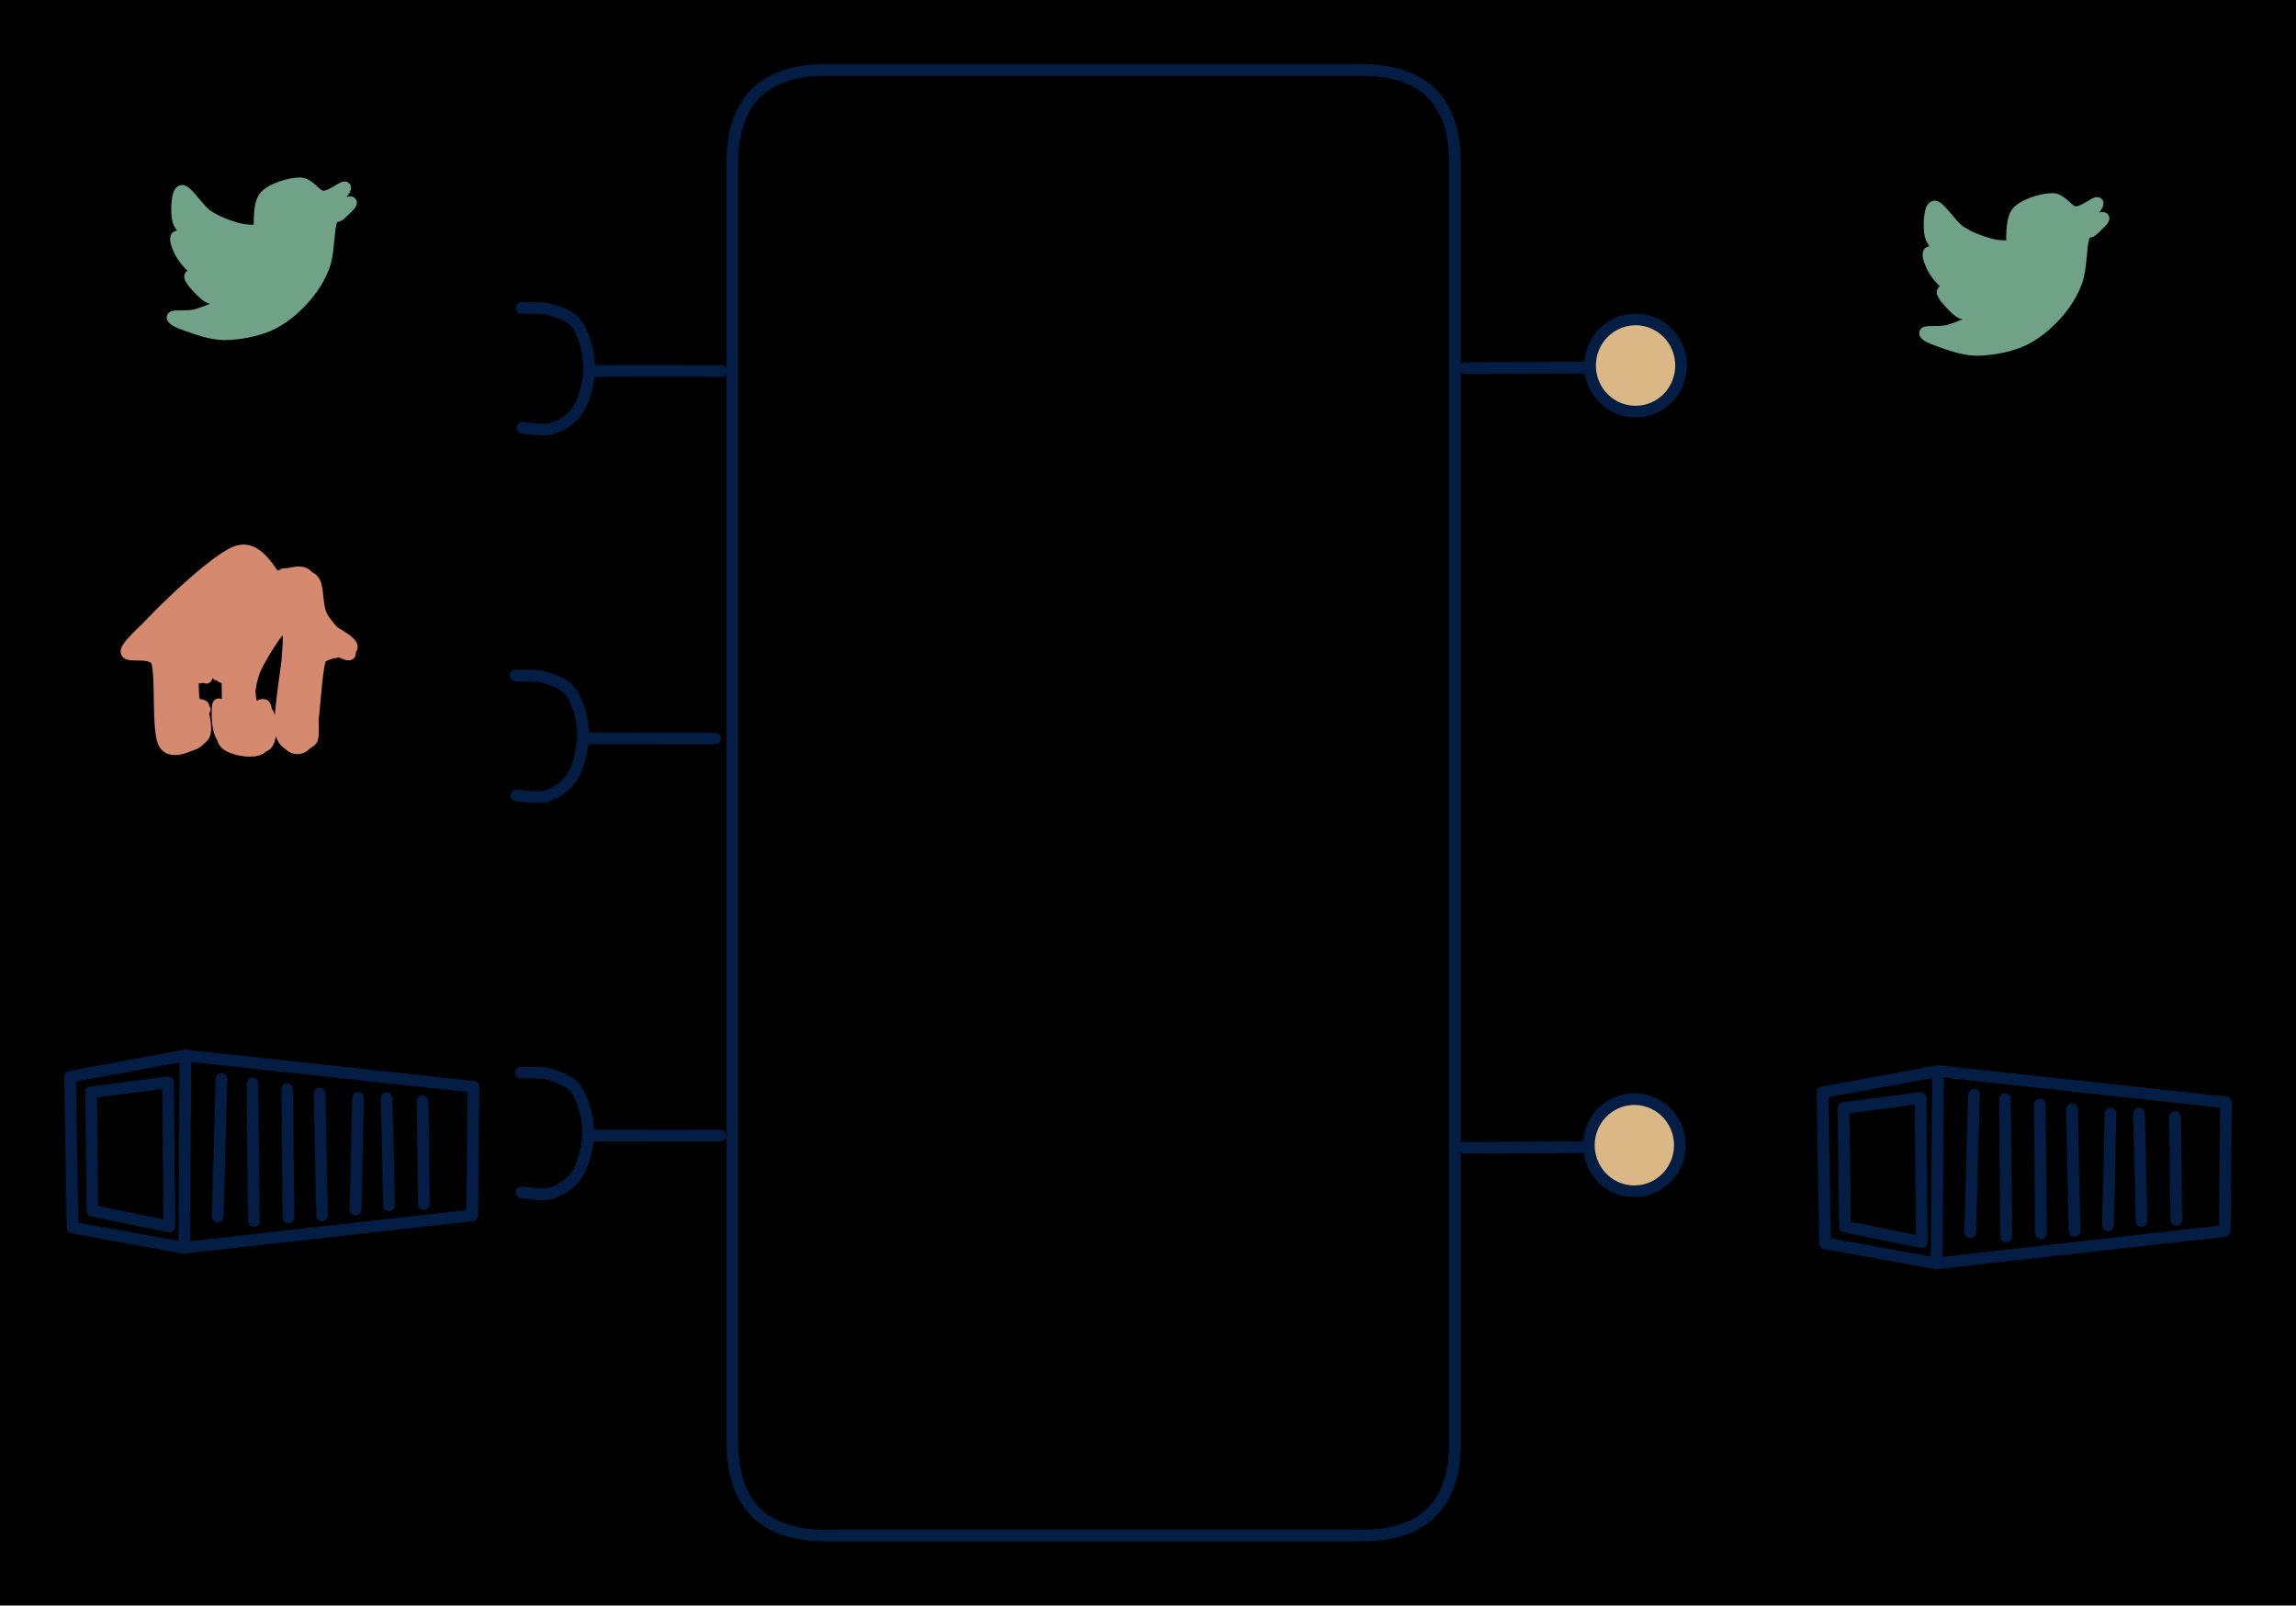
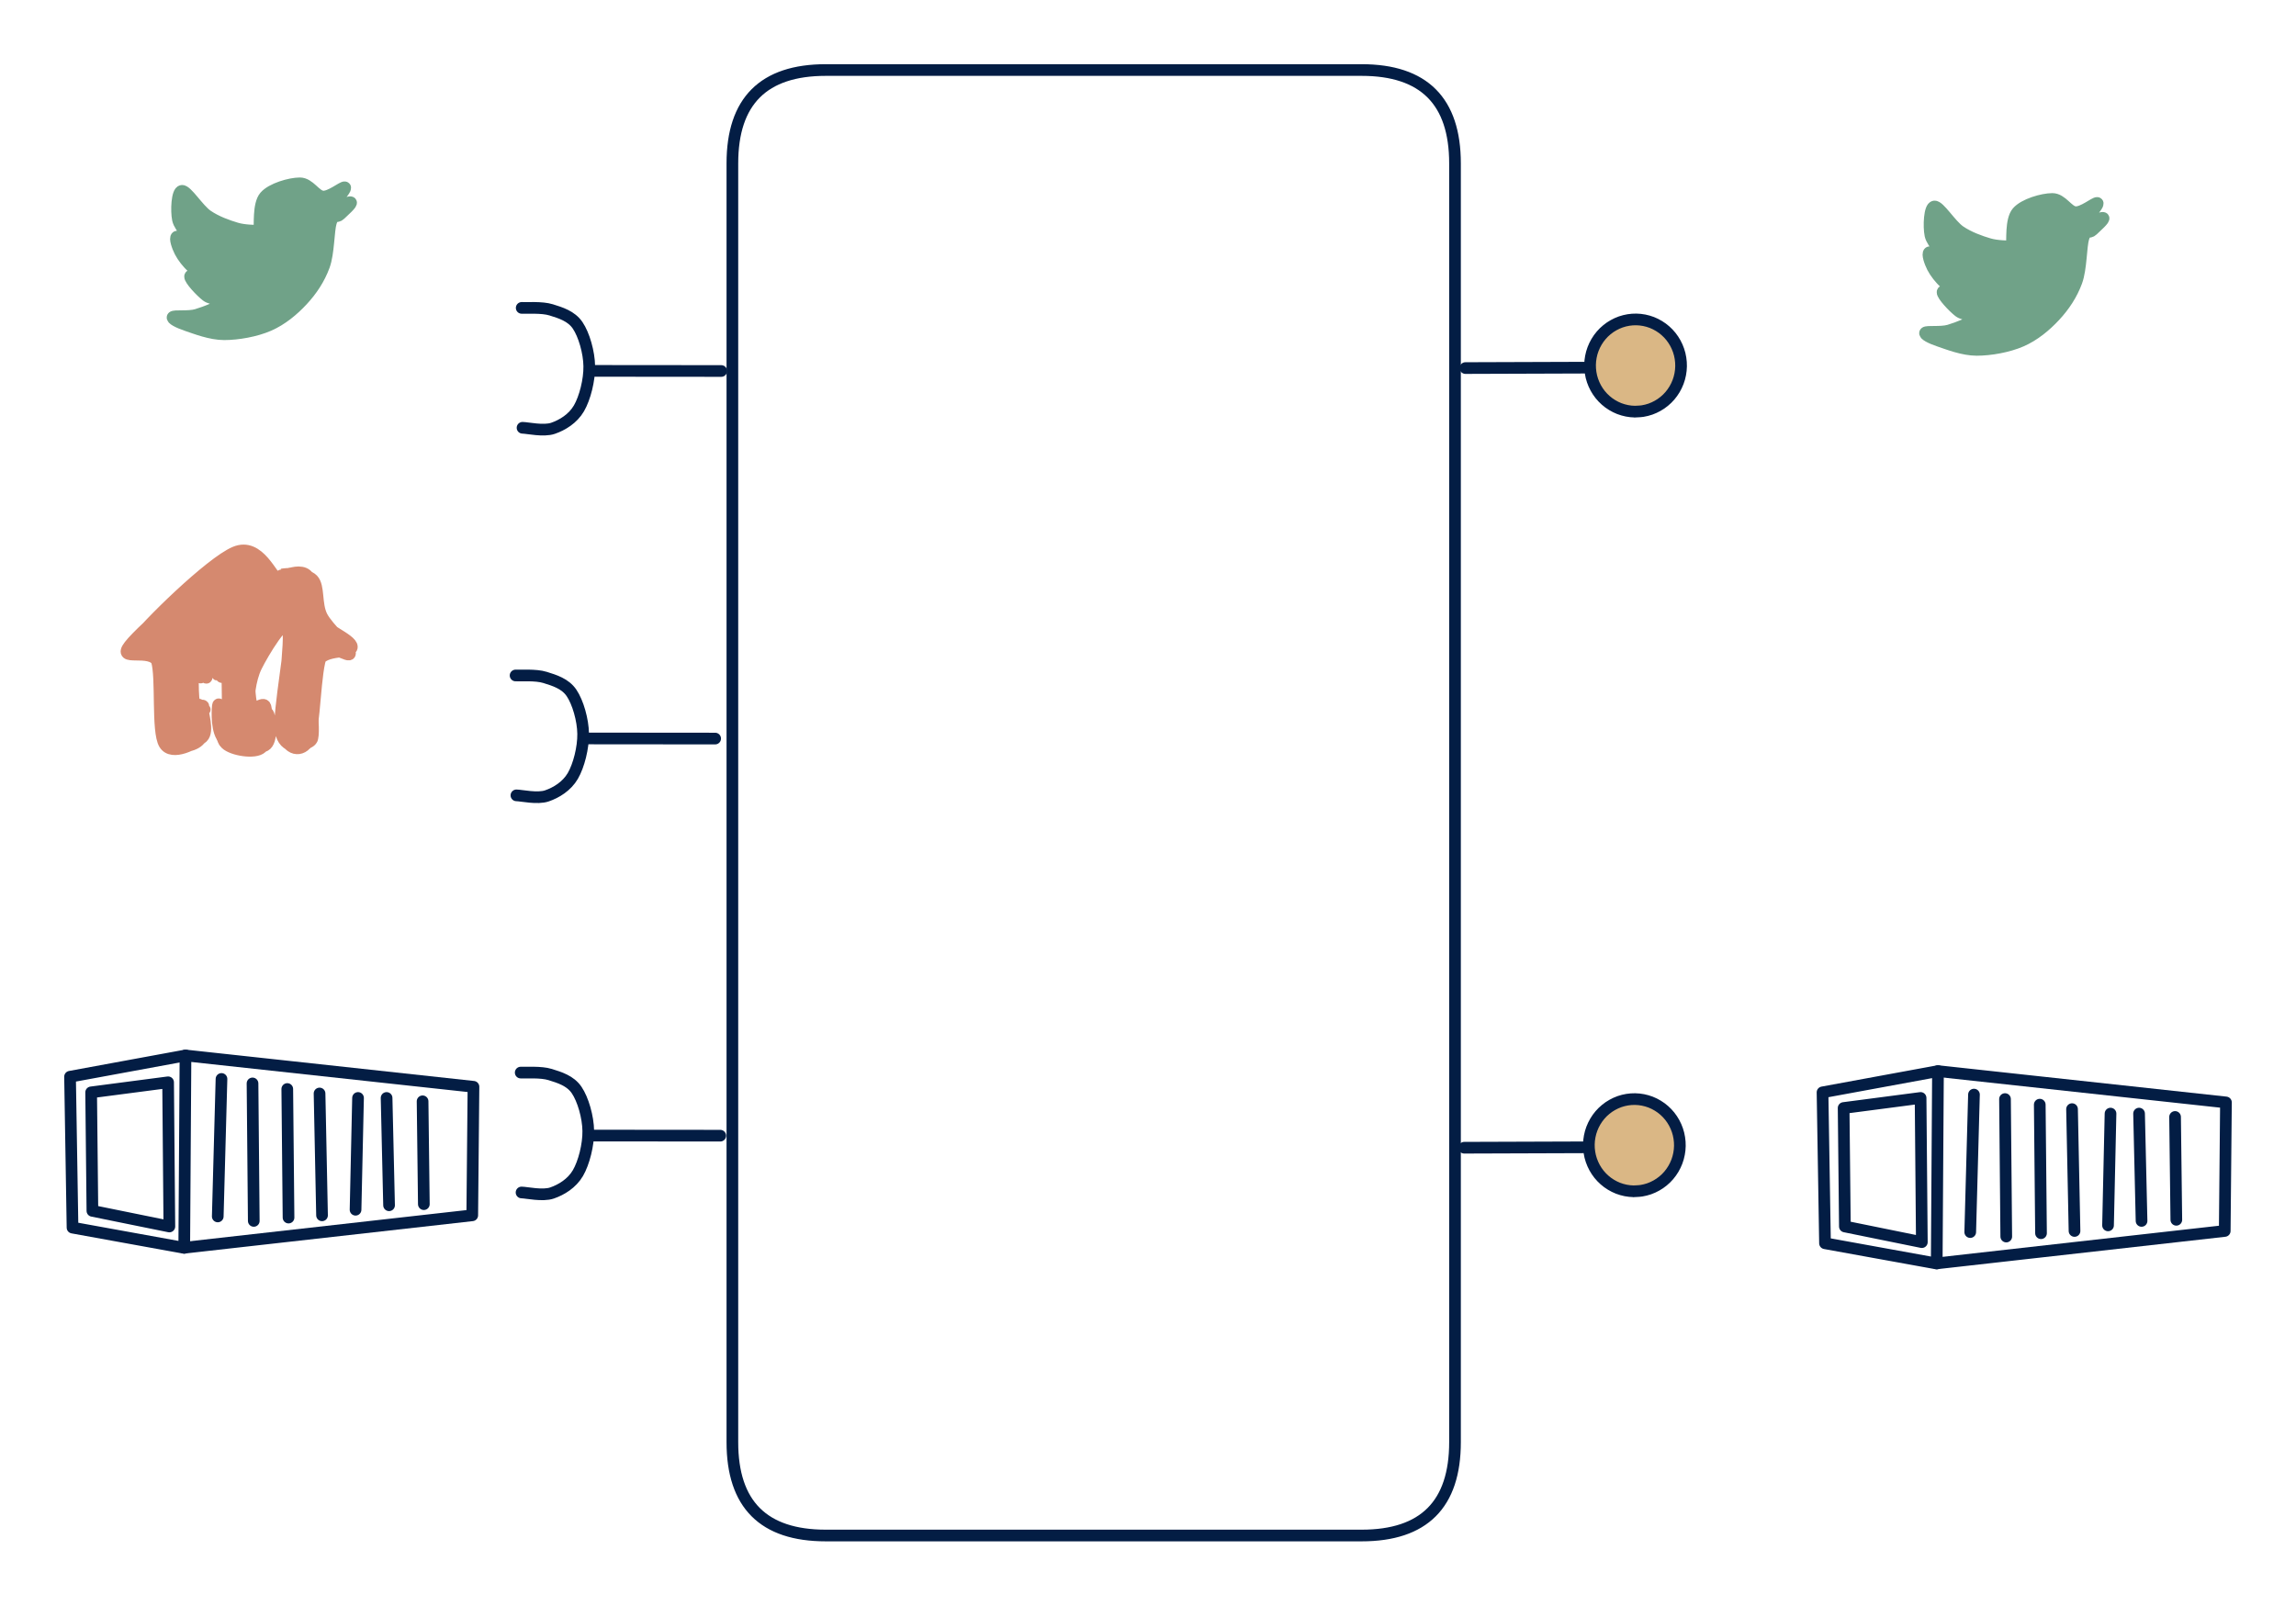
<svg xmlns="http://www.w3.org/2000/svg" version="1.1" viewBox="1986.583 -14.0 786.733 550.24" width="786.733" height="550.24">
-   <rect x="1986.583" y="-14.0" width="786.733" height="550.24" fill="#000000" />
  <g stroke-linecap="round">
    <g transform="translate(2075.403 65.15759) rotate(0 0.8961443 9.527954)" fill-rule="evenodd">
      <path d="M0 0 C0.32 -1.97, -0.4 -9.07, 1.93 -11.8 C4.25 -14.52, 10.62 -16.33, 13.92 -16.33 C17.23 -16.33, 19.21 -12.02, 21.77 -11.8 C24.34 -11.57, 28.51 -15.15, 29.33 -14.97 C30.14 -14.8, 27.6 -11.95, 26.66 -10.74 C25.72 -9.53, 22.91 -7.86, 23.7 -7.71 C24.49 -7.56, 30.74 -10.18, 31.4 -9.83 C32.07 -9.48, 28.84 -6.73, 27.7 -5.6 C26.56 -4.46, 25.5 -5.95, 24.59 -3.02 C23.68 -0.1, 23.85 7.49, 22.22 11.95 C20.59 16.41, 17.97 20.34, 14.81 23.74 C11.65 27.15, 7.73 30.42, 3.26 32.36 C-1.21 34.31, -7.33 35.39, -12 35.39 C-16.66 35.39, -21.8 33.35, -24.74 32.36 C-27.67 31.38, -30.17 30.1, -29.63 29.49 C-29.08 28.89, -24.39 29.57, -21.48 28.74 C-18.57 27.9, -12.71 25.58, -12.15 24.5 C-11.58 23.42, -16.15 23.72, -18.07 22.23 C-20 20.74, -23.75 16.76, -23.7 15.58 C-23.65 14.39, -17.9 15.65, -17.78 15.12 C-17.65 14.59, -21.4 13.74, -22.96 12.4 C-24.51 11.07, -26.22 8.85, -27.11 7.11 C-28 5.37, -29.01 2.5, -28.29 1.97 C-27.58 1.44, -22.89 4.92, -22.81 3.93 C-22.74 2.95, -27.23 -0.98, -27.85 -3.93 C-28.46 -6.88, -28.19 -13.54, -26.51 -13.76 C-24.84 -13.99, -20.89 -7.44, -17.78 -5.29 C-14.66 -3.15, -10.81 -1.79, -7.85 -0.91 C-4.89 -0.03, -1.31 -0.15, 0 0" stroke="none" stroke-width="0" fill="#70a288" fill-rule="evenodd" />
      <path d="M0 0 C0.32 -1.97, -0.4 -9.07, 1.93 -11.8 C4.25 -14.52, 10.62 -16.33, 13.92 -16.33 C17.23 -16.33, 19.21 -12.02, 21.77 -11.8 C24.34 -11.57, 28.51 -15.15, 29.33 -14.97 C30.14 -14.8, 27.6 -11.95, 26.66 -10.74 C25.72 -9.53, 22.91 -7.86, 23.7 -7.71 C24.49 -7.56, 30.74 -10.18, 31.4 -9.83 C32.07 -9.48, 28.84 -6.73, 27.7 -5.6 C26.56 -4.46, 25.5 -5.95, 24.59 -3.02 C23.68 -0.1, 23.85 7.49, 22.22 11.95 C20.59 16.41, 17.97 20.34, 14.81 23.74 C11.65 27.15, 7.73 30.42, 3.26 32.36 C-1.21 34.31, -7.33 35.39, -12 35.39 C-16.66 35.39, -21.8 33.35, -24.74 32.36 C-27.67 31.38, -30.17 30.1, -29.63 29.49 C-29.08 28.89, -24.39 29.57, -21.48 28.74 C-18.57 27.9, -12.71 25.58, -12.15 24.5 C-11.58 23.42, -16.15 23.72, -18.07 22.23 C-20 20.74, -23.75 16.76, -23.7 15.58 C-23.65 14.39, -17.9 15.65, -17.78 15.12 C-17.65 14.59, -21.4 13.74, -22.96 12.4 C-24.51 11.07, -26.22 8.85, -27.11 7.11 C-28 5.37, -29.01 2.5, -28.29 1.97 C-27.58 1.44, -22.89 4.92, -22.81 3.93 C-22.74 2.95, -27.23 -0.98, -27.85 -3.93 C-28.46 -6.88, -28.19 -13.54, -26.51 -13.76 C-24.84 -13.99, -20.89 -7.44, -17.78 -5.29 C-14.66 -3.15, -10.81 -1.79, -7.85 -0.91 C-4.89 -0.03, -1.31 -0.15, 0 0 M0 0 C0.32 -1.97, -0.4 -9.07, 1.93 -11.8 C4.25 -14.52, 10.62 -16.33, 13.92 -16.33 C17.23 -16.33, 19.21 -12.02, 21.77 -11.8 C24.34 -11.57, 28.51 -15.15, 29.33 -14.97 C30.14 -14.8, 27.6 -11.95, 26.66 -10.74 C25.72 -9.53, 22.91 -7.86, 23.7 -7.71 C24.49 -7.56, 30.74 -10.18, 31.4 -9.83 C32.07 -9.48, 28.84 -6.73, 27.7 -5.6 C26.56 -4.46, 25.5 -5.95, 24.59 -3.02 C23.68 -0.1, 23.85 7.49, 22.22 11.95 C20.59 16.41, 17.97 20.34, 14.81 23.74 C11.65 27.15, 7.73 30.42, 3.26 32.36 C-1.21 34.31, -7.33 35.39, -12 35.39 C-16.66 35.39, -21.8 33.35, -24.74 32.36 C-27.67 31.38, -30.17 30.1, -29.63 29.49 C-29.08 28.89, -24.39 29.57, -21.48 28.74 C-18.57 27.9, -12.71 25.58, -12.15 24.5 C-11.58 23.42, -16.15 23.72, -18.07 22.23 C-20 20.74, -23.75 16.76, -23.7 15.58 C-23.65 14.39, -17.9 15.65, -17.78 15.12 C-17.65 14.59, -21.4 13.74, -22.96 12.4 C-24.51 11.07, -26.22 8.85, -27.11 7.11 C-28 5.37, -29.01 2.5, -28.29 1.97 C-27.58 1.44, -22.89 4.92, -22.81 3.93 C-22.74 2.95, -27.23 -0.98, -27.85 -3.93 C-28.46 -6.88, -28.19 -13.54, -26.51 -13.76 C-24.84 -13.99, -20.89 -7.44, -17.78 -5.29 C-14.66 -3.15, -10.81 -1.79, -7.85 -0.91 C-4.89 -0.03, -1.31 -0.15, 0 0" stroke="#70a288" stroke-width="4" fill="none" />
    </g>
  </g>
  <g stroke-linecap="round">
    <g transform="translate(2055.528 228.627) rotate(0 13.00652 -19.65121)" fill-rule="evenodd">
      <path d="M-1.14 2.34 C-1.15 4.31, 0.44 10.42, -1.52 11.78 C-3.49 13.14, -10.81 14.92, -12.95 10.49 C-15.08 6.07, -12.53 -9.61, -14.32 -14.78 C-16.12 -19.95, -27.84 -14.53, -23.73 -20.51 C-19.62 -26.49, 1.36 -46.67, 10.34 -50.67 C19.32 -54.68, 27.32 -45.05, 30.16 -44.56 C33 -44.06, 26.19 -47.48, 27.38 -47.72 C28.58 -47.96, 35.26 -48.61, 37.34 -46.01 C39.42 -43.41, 37.45 -36.54, 39.87 -32.12 C42.3 -27.7, 51.92 -22.19, 51.89 -19.49 C51.86 -16.79, 41.72 -21.11, 39.7 -15.93 C37.67 -10.74, 41.76 7.52, 39.74 11.62 C37.71 15.72, 29.07 15.07, 27.52 8.7 C25.98 2.32, 31.74 -22.56, 30.48 -26.62 C29.22 -30.69, 22.53 -20.23, 19.97 -15.68 C17.4 -11.14, 14.71 -2.01, 15.1 0.64 C15.49 3.29, 21.59 -2.02, 22.29 0.22 C22.99 2.46, 21.92 11.95, 19.31 14.1 C16.7 16.25, 8.98 15.51, 6.62 13.13 C4.26 10.76, 4.61 2.7, 5.17 -0.16 C5.73 -3.03, 9.14 0.21, 9.99 -4.06 C10.85 -8.32, 10.63 -24.26, 10.32 -25.74 C10.01 -27.23, 9.27 -12.76, 8.12 -12.96 C6.96 -13.15, 4.91 -27.4, 3.4 -26.92 C1.89 -26.45, 0.1 -10.29, -0.91 -10.09 C-1.93 -9.89, -2.41 -26.45, -2.67 -25.71 C-2.93 -24.97, -2.7 -9.81, -2.48 -5.62 C-2.26 -1.44, -1.88 -1.55, -1.35 -0.58" stroke="none" stroke-width="0" fill="#d5896f" fill-rule="evenodd" />
      <path d="M0.46 -0.06 C0.38 1.47, 2.64 7.97, 0.47 10.03 C-1.71 12.09, -9.99 16.69, -12.6 12.32 C-15.21 7.96, -13.43 -10.43, -15.21 -16.17 C-16.98 -21.91, -27.73 -15.93, -23.27 -22.13 C-18.81 -28.32, 3.2 -49.83, 11.56 -53.35 C19.92 -56.88, 24.19 -44.61, 26.89 -43.3 C29.59 -41.99, 25.88 -45.39, 27.76 -45.5 C29.65 -45.62, 35.96 -46.33, 38.22 -43.98 C40.48 -41.63, 39.22 -35.6, 41.34 -31.4 C43.47 -27.19, 51 -20.97, 50.99 -18.76 C50.98 -16.56, 43.64 -23.16, 41.27 -18.19 C38.9 -13.22, 38.98 6.66, 36.79 11.06 C34.6 15.47, 29.31 14.72, 28.11 8.23 C26.9 1.73, 31.27 -24.04, 29.56 -27.91 C27.85 -31.78, 19.88 -19.57, 17.86 -14.99 C15.83 -10.41, 16.55 -3.29, 17.42 -0.42 C18.29 2.46, 22.34 0.06, 23.08 2.27 C23.82 4.49, 24.42 11.47, 21.89 12.89 C19.36 14.31, 10.6 13.07, 7.91 10.79 C5.21 8.51, 5.48 1.28, 5.72 -0.8 C5.95 -2.87, 8.85 2.9, 9.3 -1.67 C9.75 -6.24, 8.78 -26.72, 8.41 -28.21 C8.03 -29.7, 7.98 -10.77, 7.07 -10.59 C6.16 -10.4, 3.85 -27.13, 2.96 -27.09 C2.07 -27.05, 2.56 -10, 1.73 -10.33 C0.91 -10.66, -1.26 -30.19, -2 -29.06 C-2.73 -27.94, -3.12 -8.34, -2.66 -3.6 C-2.21 1.13, 0.15 -1.47, 0.72 -0.67 M-0.76 -1.14 C-1.1 0.43, 0.97 9.07, -0.61 10.97 C-2.18 12.87, -7.81 14.72, -10.19 10.28 C-12.56 5.85, -12.46 -10.37, -14.86 -15.65 C-17.26 -20.93, -29.16 -15.45, -24.57 -21.39 C-19.98 -27.34, 4.1 -48.03, 12.69 -51.33 C21.28 -54.63, 24.09 -42.1, 26.96 -41.17 C29.83 -40.25, 28.27 -45.18, 29.9 -45.8 C31.53 -46.42, 35.22 -47.31, 36.73 -44.89 C38.25 -42.47, 36.52 -35.26, 39 -31.28 C41.48 -27.29, 51.5 -23.6, 51.62 -20.97 C51.74 -18.35, 42.22 -20.72, 39.72 -15.53 C37.22 -10.34, 38.68 6.27, 36.6 10.19 C34.52 14.1, 28.3 14.31, 27.23 7.95 C26.16 1.59, 31.58 -24.28, 30.19 -27.97 C28.79 -31.67, 21.16 -18.84, 18.88 -14.22 C16.6 -9.6, 16 -2.55, 16.52 -0.25 C17.05 2.05, 21.32 -2.75, 22.01 -0.44 C22.71 1.88, 22.94 11.5, 20.69 13.62 C18.43 15.74, 10.61 14.38, 8.48 12.29 C6.35 10.19, 7.79 3.54, 7.89 1.07 C7.99 -1.39, 9.05 1.99, 9.08 -2.49 C9.11 -6.97, 8.65 -24.34, 8.07 -25.82 C7.49 -27.29, 6.22 -11.23, 5.58 -11.36 C4.94 -11.48, 5.2 -26.71, 4.24 -26.55 C3.28 -26.39, 0.65 -10.43, -0.16 -10.41 C-0.97 -10.4, 0.07 -27.31, -0.62 -26.45 C-1.32 -25.58, -4.63 -9.72, -4.33 -5.22 C-4.02 -0.72, 0.61 -0.4, 1.21 0.55" stroke="#d5896f" stroke-width="4" fill="none" />
    </g>
  </g>
  <g stroke-linecap="round">
    <g transform="translate(2017.814 360.368) rotate(0 13.39865 21.26245)">
      <path d="M0 0 C0.12 11.38, 0.24 22.76, 0.43 40.61 M0 0 C0.15 14.39, 0.3 28.79, 0.43 40.61 M0.43 40.61 C9.11 42.38, 17.8 44.14, 26.8 45.97 M0.43 40.61 C5.93 41.73, 11.44 42.85, 26.8 45.97 M26.8 45.97 C26.67 31.24, 26.54 16.51, 26.37 -3.45 M26.8 45.97 C26.64 27.4, 26.48 8.82, 26.37 -3.45 M26.37 -3.45 C19.78 -2.59, 13.2 -1.73, 0 0 M26.37 -3.45 C18.17 -2.37, 9.96 -1.3, 0 0" stroke="#031d44" stroke-width="4" fill="none" />
    </g>
  </g>
  <g stroke-linecap="round">
    <g transform="translate(2010.583 355.0045) rotate(0 19.77896 25.68963)">
      <path d="M0 0 C0.19 11.57, 0.38 23.13, 0.85 51.72 M0 0 C0.17 10.64, 0.35 21.28, 0.85 51.72 M0.85 51.72 C15.65 54.4, 30.46 57.09, 39.13 58.66 M0.85 51.72 C12.01 53.74, 23.18 55.77, 39.13 58.66 M39.13 58.66 C39.28 35.18, 39.44 11.71, 39.56 -7.28 M39.13 58.66 C39.23 42.87, 39.34 27.08, 39.56 -7.28 M39.56 -7.28 C24.34 -4.48, 9.13 -1.68, 0 0 M39.56 -7.28 C31.48 -5.79, 23.4 -4.31, 0 0" stroke="#031d44" stroke-width="4" fill="none" />
    </g>
  </g>
  <g stroke-linecap="round">
    <g transform="translate(2050.141 347.7255) rotate(0 49.12839 32.94722)">
      <path d="M0 0 C31.12 3.38, 62.25 6.77, 98.68 10.73 M0 0 C26.7 2.9, 53.41 5.81, 98.68 10.73 M98.68 10.73 C98.53 26.13, 98.38 41.53, 98.26 54.78 M98.68 10.73 C98.56 23.35, 98.44 35.98, 98.26 54.78 M98.26 54.78 C65.24 58.5, 32.22 62.22, -0.43 65.89 M98.26 54.78 C78.09 57.06, 57.92 59.33, -0.43 65.89" stroke="#031d44" stroke-width="4" fill="none" />
    </g>
  </g>
  <g stroke-linecap="round">
    <g transform="translate(2062.477 355.7707) rotate(0 -0.6380311 23.56109)">
      <path d="M0 0 C-0.42 15.44, -0.84 30.89, -1.28 47.12 M0 0 C-0.39 14.49, -0.78 28.98, -1.28 47.12" stroke="#031d44" stroke-width="4" fill="none" />
    </g>
  </g>
  <g stroke-linecap="round">
    <g transform="translate(2073.11 357.3031) rotate(0 0.212677 23.56109)">
      <path d="M0 0 C0.11 12, 0.22 24.01, 0.43 47.12 M0 0 C0.16 17.73, 0.32 35.45, 0.43 47.12" stroke="#031d44" stroke-width="4" fill="none" />
    </g>
  </g>
  <g stroke-linecap="round">
    <g transform="translate(2085.02 359.2187) rotate(0 0.212677 22.02866)">
      <path d="M0 0 C0.09 9.23, 0.18 18.46, 0.43 44.06 M0 0 C0.17 17.23, 0.33 34.46, 0.43 44.06" stroke="#031d44" stroke-width="4" fill="none" />
    </g>
  </g>
  <g stroke-linecap="round">
    <g transform="translate(2096.079 360.7511) rotate(0 0.4253541 20.87934)">
      <path d="M0 0 C0.19 9.21, 0.38 18.42, 0.85 41.76 M0 0 C0.32 15.63, 0.64 31.26, 0.85 41.76" stroke="#031d44" stroke-width="4" fill="none" />
    </g>
  </g>
  <g stroke-linecap="round">
    <g transform="translate(2109.265 362.2835) rotate(0 -0.4253541 19.15536)">
      <path d="M0 0 C-0.28 12.62, -0.56 25.24, -0.85 38.31 M0 0 C-0.18 8, -0.36 16, -0.85 38.31" stroke="#031d44" stroke-width="4" fill="none" />
    </g>
  </g>
  <g stroke-linecap="round">
    <g transform="translate(2119.049 362.2835) rotate(0 0.4253541 18.38914)">
      <path d="M0 0 C0.33 14.22, 0.66 28.45, 0.85 36.78 M0 0 C0.25 10.72, 0.5 21.45, 0.85 36.78" stroke="#031d44" stroke-width="4" fill="none" />
    </g>
  </g>
  <g stroke-linecap="round">
    <g transform="translate(2131.384 363.4328) rotate(0 0.212677 17.62293)">
      <path d="M0 0 C0.15 12.32, 0.3 24.64, 0.43 35.25 M0 0 C0.12 10.1, 0.24 20.2, 0.43 35.25" stroke="#031d44" stroke-width="4" fill="none" />
    </g>
  </g>
  <g stroke-linecap="round" transform="translate(2237.535 10) rotate(0 123.8051 251.1225)">
    <path d="M32 0 C74.91 0, 117.82 0, 215.61 0 M32 0 C73.05 0, 114.1 0, 215.61 0 M215.61 0 C236.94 0, 247.61 10.67, 247.61 32 M215.61 0 C236.94 0, 247.61 10.67, 247.61 32 M247.61 32 C247.61 200.57, 247.61 369.14, 247.61 470.24 M247.61 32 C247.61 121.51, 247.61 211.02, 247.61 470.24 M247.61 470.24 C247.61 491.58, 236.94 502.24, 215.61 502.24 M247.61 470.24 C247.61 491.58, 236.94 502.24, 215.61 502.24 M215.61 502.24 C152.51 502.24, 89.41 502.24, 32 502.24 M215.61 502.24 C172.56 502.24, 129.52 502.24, 32 502.24 M32 502.24 C10.67 502.24, 0 491.58, 0 470.24 M32 502.24 C10.67 502.24, 0 491.58, 0 470.24 M0 470.24 C0 312.27, 0 154.3, 0 32 M0 470.24 C0 355.66, 0 241.07, 0 32 M0 32 C0 10.67, 10.67 0, 32 0 M0 32 C0 10.67, 10.67 0, 32 0" stroke="#031d44" stroke-width="4" fill="none" />
  </g>
  <g stroke-linecap="round">
    <g transform="translate(2156.795 100.8198) rotate(269.5993 20.20242 11.50673)">
      <path d="M0 0 C-0.04 1.74, -1.34 7.21, -0.25 10.44 C0.83 13.66, 2.98 17.27, 6.52 19.37 C10.05 21.46, 16.21 23.05, 20.95 23.01 C25.69 22.98, 31.74 21.29, 34.97 19.13 C38.2 16.98, 39.33 13.27, 40.35 10.08 C41.37 6.89, 40.97 1.68, 41.09 0 M0 0 C-0.04 1.74, -1.34 7.21, -0.25 10.44 C0.83 13.66, 2.98 17.27, 6.52 19.37 C10.05 21.46, 16.21 23.05, 20.95 23.01 C25.69 22.98, 31.74 21.29, 34.97 19.13 C38.2 16.98, 39.33 13.27, 40.35 10.08 C41.37 6.89, 40.97 1.68, 41.09 0" stroke="#031d44" stroke-width="4" fill="none" />
    </g>
  </g>
  <g stroke-linecap="round">
    <g transform="translate(2211.701 90.92797) rotate(269.5993 -0.1761756 22.19813)">
      <path d="M0 0 C-0.06 7.4, -0.29 37, -0.35 44.4 M0 0 C-0.06 7.4, -0.29 37, -0.35 44.4" stroke="#031d44" stroke-width="4" fill="none" />
    </g>
  </g>
  <g stroke-linecap="round">
    <g transform="translate(2154.699 226.7918) rotate(269.5993 20.20242 11.50673)">
      <path d="M0 0 C-0.04 1.74, -1.34 7.21, -0.25 10.44 C0.83 13.66, 2.98 17.27, 6.52 19.37 C10.05 21.46, 16.21 23.05, 20.95 23.01 C25.69 22.98, 31.74 21.29, 34.97 19.13 C38.2 16.98, 39.33 13.27, 40.35 10.08 C41.37 6.89, 40.97 1.68, 41.09 0 M0 0 C-0.04 1.74, -1.34 7.21, -0.25 10.44 C0.83 13.66, 2.98 17.27, 6.52 19.37 C10.05 21.46, 16.21 23.05, 20.95 23.01 C25.69 22.98, 31.74 21.29, 34.97 19.13 C38.2 16.98, 39.33 13.27, 40.35 10.08 C41.37 6.89, 40.97 1.68, 41.09 0" stroke="#031d44" stroke-width="4" fill="none" />
    </g>
  </g>
  <g stroke-linecap="round">
    <g transform="translate(2209.605 216.9) rotate(269.5993 -0.1761756 22.19813)">
      <path d="M0 0 C-0.06 7.4, -0.29 37, -0.35 44.4 M0 0 C-0.06 7.4, -0.29 37, -0.35 44.4" stroke="#031d44" stroke-width="4" fill="none" />
    </g>
  </g>
  <g stroke-linecap="round">
    <g transform="translate(2156.455 362.8896) rotate(269.5993 20.20242 11.50673)">
      <path d="M0 0 C-0.04 1.74, -1.34 7.21, -0.25 10.44 C0.83 13.66, 2.98 17.27, 6.52 19.37 C10.05 21.46, 16.21 23.05, 20.95 23.01 C25.69 22.98, 31.74 21.29, 34.97 19.13 C38.2 16.98, 39.33 13.27, 40.35 10.08 C41.37 6.89, 40.97 1.68, 41.09 0 M0 0 C-0.04 1.74, -1.34 7.21, -0.25 10.44 C0.83 13.66, 2.98 17.27, 6.52 19.37 C10.05 21.46, 16.21 23.05, 20.95 23.01 C25.69 22.98, 31.74 21.29, 34.97 19.13 C38.2 16.98, 39.33 13.27, 40.35 10.08 C41.37 6.89, 40.97 1.68, 41.09 0" stroke="#031d44" stroke-width="4" fill="none" />
    </g>
  </g>
  <g stroke-linecap="round">
    <g transform="translate(2211.361 352.9978) rotate(269.5993 -0.1761756 22.19813)">
      <path d="M0 0 C-0.06 7.4, -0.29 37, -0.35 44.4 M0 0 C-0.06 7.4, -0.29 37, -0.35 44.4" stroke="#031d44" stroke-width="4" fill="none" />
    </g>
  </g>
  <g stroke-linecap="round">
    <g transform="translate(2508.627 91.75807) rotate(90.96151 0.4103828 20.31395)">
      <path d="M0 0 C0.14 6.77, 0.68 33.86, 0.82 40.63 M0 0 C0.14 6.77, 0.68 33.86, 0.82 40.63" stroke="#031d44" stroke-width="4" fill="none" />
    </g>
  </g>
  <g stroke-linecap="round" transform="translate(2531.216 95.67833) rotate(90.96151 15.79974 15.59455)">
    <path d="M31.6 15.59 C31.6 16.5, 31.52 17.41, 31.36 18.3 C31.2 19.19, 30.96 20.08, 30.65 20.93 C30.33 21.78, 29.94 22.61, 29.48 23.39 C29.03 24.17, 28.49 24.93, 27.9 25.62 C27.32 26.31, 26.66 26.96, 25.96 27.54 C25.26 28.12, 24.49 28.65, 23.7 29.1 C22.91 29.55, 22.06 29.94, 21.2 30.25 C20.34 30.56, 19.44 30.8, 18.54 30.95 C17.64 31.11, 16.71 31.19, 15.8 31.19 C14.89 31.19, 13.96 31.11, 13.06 30.95 C12.16 30.8, 11.26 30.56, 10.4 30.25 C9.54 29.94, 8.69 29.55, 7.9 29.1 C7.11 28.65, 6.34 28.12, 5.64 27.54 C4.94 26.96, 4.28 26.31, 3.7 25.62 C3.11 24.93, 2.57 24.17, 2.12 23.39 C1.66 22.61, 1.27 21.78, 0.95 20.93 C0.64 20.08, 0.4 19.19, 0.24 18.3 C0.08 17.41, 0 16.5, 0 15.59 C0 14.69, 0.08 13.78, 0.24 12.89 C0.4 12, 0.64 11.11, 0.95 10.26 C1.27 9.41, 1.66 8.58, 2.12 7.8 C2.57 7.02, 3.11 6.26, 3.7 5.57 C4.28 4.88, 4.94 4.23, 5.64 3.65 C6.34 3.07, 7.11 2.54, 7.9 2.09 C8.69 1.64, 9.54 1.25, 10.4 0.94 C11.26 0.63, 12.16 0.39, 13.06 0.24 C13.96 0.08, 14.89 0, 15.8 0 C16.71 0, 17.64 0.08, 18.54 0.24 C19.44 0.39, 20.34 0.63, 21.2 0.94 C22.06 1.25, 22.91 1.64, 23.7 2.09 C24.49 2.54, 25.26 3.07, 25.96 3.65 C26.66 4.23, 27.32 4.88, 27.9 5.57 C28.49 6.26, 29.03 7.02, 29.48 7.8 C29.94 8.58, 30.33 9.41, 30.65 10.26 C30.96 11.11, 31.2 12, 31.36 12.89 C31.52 13.78, 31.56 15.14, 31.6 15.59 C31.64 16.05, 31.64 15.14, 31.6 15.59" stroke="none" stroke-width="0" fill="#dab785" />
    <path d="M31.6 15.59 C31.6 16.5, 31.52 17.41, 31.36 18.3 C31.2 19.19, 30.96 20.08, 30.65 20.93 C30.33 21.78, 29.94 22.61, 29.48 23.39 C29.03 24.17, 28.49 24.93, 27.9 25.62 C27.32 26.31, 26.66 26.96, 25.96 27.54 C25.26 28.12, 24.49 28.65, 23.7 29.1 C22.91 29.55, 22.06 29.94, 21.2 30.25 C20.34 30.56, 19.44 30.8, 18.54 30.95 C17.64 31.11, 16.71 31.19, 15.8 31.19 C14.89 31.19, 13.96 31.11, 13.06 30.95 C12.16 30.8, 11.26 30.56, 10.4 30.25 C9.54 29.94, 8.69 29.55, 7.9 29.1 C7.11 28.65, 6.34 28.12, 5.64 27.54 C4.94 26.96, 4.28 26.31, 3.7 25.62 C3.11 24.93, 2.57 24.17, 2.12 23.39 C1.66 22.61, 1.27 21.78, 0.95 20.93 C0.64 20.08, 0.4 19.19, 0.24 18.3 C0.08 17.41, 0 16.5, 0 15.59 C0 14.69, 0.08 13.78, 0.24 12.89 C0.4 12, 0.64 11.11, 0.95 10.26 C1.27 9.41, 1.66 8.58, 2.12 7.8 C2.57 7.02, 3.11 6.26, 3.7 5.57 C4.28 4.88, 4.94 4.23, 5.64 3.65 C6.34 3.07, 7.11 2.54, 7.9 2.09 C8.69 1.64, 9.54 1.25, 10.4 0.94 C11.26 0.63, 12.16 0.39, 13.06 0.24 C13.96 0.08, 14.89 0, 15.8 0 C16.71 0, 17.64 0.08, 18.54 0.24 C19.44 0.39, 20.34 0.63, 21.2 0.94 C22.06 1.25, 22.91 1.64, 23.7 2.09 C24.49 2.54, 25.26 3.07, 25.96 3.65 C26.66 4.23, 27.32 4.88, 27.9 5.57 C28.49 6.26, 29.03 7.02, 29.48 7.8 C29.94 8.58, 30.33 9.41, 30.65 10.26 C30.96 11.11, 31.2 12, 31.36 12.89 C31.52 13.78, 31.56 15.14, 31.6 15.59 C31.64 16.05, 31.64 15.14, 31.6 15.59" stroke="#031d44" stroke-width="4" fill="none" />
  </g>
  <g stroke-linecap="round">
    <g transform="translate(2508.213 358.957) rotate(90.96151 0.4103828 20.31395)">
      <path d="M0 0 C0.14 6.77, 0.68 33.86, 0.82 40.63 M0 0 C0.14 6.77, 0.68 33.86, 0.82 40.63" stroke="#031d44" stroke-width="4" fill="none" />
    </g>
  </g>
  <g stroke-linecap="round" transform="translate(2530.803 362.8773) rotate(90.96151 15.79974 15.59455)">
    <path d="M31.6 15.59 C31.6 16.5, 31.52 17.41, 31.36 18.3 C31.2 19.19, 30.96 20.08, 30.65 20.93 C30.33 21.78, 29.94 22.61, 29.48 23.39 C29.03 24.17, 28.49 24.93, 27.9 25.62 C27.32 26.31, 26.66 26.96, 25.96 27.54 C25.26 28.12, 24.49 28.65, 23.7 29.1 C22.91 29.55, 22.06 29.94, 21.2 30.25 C20.34 30.56, 19.44 30.8, 18.54 30.95 C17.64 31.11, 16.71 31.19, 15.8 31.19 C14.89 31.19, 13.96 31.11, 13.06 30.95 C12.16 30.8, 11.26 30.56, 10.4 30.25 C9.54 29.94, 8.69 29.55, 7.9 29.1 C7.11 28.65, 6.34 28.12, 5.64 27.54 C4.94 26.96, 4.28 26.31, 3.7 25.62 C3.11 24.93, 2.57 24.17, 2.12 23.39 C1.66 22.61, 1.27 21.78, 0.95 20.93 C0.64 20.08, 0.4 19.19, 0.24 18.3 C0.08 17.41, 0 16.5, 0 15.59 C0 14.69, 0.08 13.78, 0.24 12.89 C0.4 12, 0.64 11.11, 0.95 10.26 C1.27 9.41, 1.66 8.58, 2.12 7.8 C2.57 7.02, 3.11 6.26, 3.7 5.57 C4.28 4.88, 4.94 4.23, 5.64 3.65 C6.34 3.07, 7.11 2.54, 7.9 2.09 C8.69 1.64, 9.54 1.25, 10.4 0.94 C11.26 0.63, 12.16 0.39, 13.06 0.24 C13.96 0.08, 14.89 0, 15.8 0 C16.71 0, 17.64 0.08, 18.54 0.24 C19.44 0.39, 20.34 0.63, 21.2 0.94 C22.06 1.25, 22.91 1.64, 23.7 2.09 C24.49 2.54, 25.26 3.07, 25.96 3.65 C26.66 4.23, 27.32 4.88, 27.9 5.57 C28.49 6.26, 29.03 7.02, 29.48 7.8 C29.94 8.58, 30.33 9.41, 30.65 10.26 C30.96 11.11, 31.2 12, 31.36 12.89 C31.52 13.78, 31.56 15.14, 31.6 15.59 C31.64 16.05, 31.64 15.14, 31.6 15.59" stroke="none" stroke-width="0" fill="#dab785" />
    <path d="M31.6 15.59 C31.6 16.5, 31.52 17.41, 31.36 18.3 C31.2 19.19, 30.96 20.08, 30.65 20.93 C30.33 21.78, 29.94 22.61, 29.48 23.39 C29.03 24.17, 28.49 24.93, 27.9 25.62 C27.32 26.31, 26.66 26.96, 25.96 27.54 C25.26 28.12, 24.49 28.65, 23.7 29.1 C22.91 29.55, 22.06 29.94, 21.2 30.25 C20.34 30.56, 19.44 30.8, 18.54 30.95 C17.64 31.11, 16.71 31.19, 15.8 31.19 C14.89 31.19, 13.96 31.11, 13.06 30.95 C12.16 30.8, 11.26 30.56, 10.4 30.25 C9.54 29.94, 8.69 29.55, 7.9 29.1 C7.11 28.65, 6.34 28.12, 5.64 27.54 C4.94 26.96, 4.28 26.31, 3.7 25.62 C3.11 24.93, 2.57 24.17, 2.12 23.39 C1.66 22.61, 1.27 21.78, 0.95 20.93 C0.64 20.08, 0.4 19.19, 0.24 18.3 C0.08 17.41, 0 16.5, 0 15.59 C0 14.69, 0.08 13.78, 0.24 12.89 C0.4 12, 0.64 11.11, 0.95 10.26 C1.27 9.41, 1.66 8.58, 2.12 7.8 C2.57 7.02, 3.11 6.26, 3.7 5.57 C4.28 4.88, 4.94 4.23, 5.64 3.65 C6.34 3.07, 7.11 2.54, 7.9 2.09 C8.69 1.64, 9.54 1.25, 10.4 0.94 C11.26 0.63, 12.16 0.39, 13.06 0.24 C13.96 0.08, 14.89 0, 15.8 0 C16.71 0, 17.64 0.08, 18.54 0.24 C19.44 0.39, 20.34 0.63, 21.2 0.94 C22.06 1.25, 22.91 1.64, 23.7 2.09 C24.49 2.54, 25.26 3.07, 25.96 3.65 C26.66 4.23, 27.32 4.88, 27.9 5.57 C28.49 6.26, 29.03 7.02, 29.48 7.8 C29.94 8.58, 30.33 9.41, 30.65 10.26 C30.96 11.11, 31.2 12, 31.36 12.89 C31.52 13.78, 31.56 15.14, 31.6 15.59 C31.64 16.05, 31.64 15.14, 31.6 15.59" stroke="#031d44" stroke-width="4" fill="none" />
  </g>
  <g stroke-linecap="round">
    <g transform="translate(2675.898 70.51788) rotate(0 0.8961443 9.527954)" fill-rule="evenodd">
      <path d="M0 0 C0.32 -1.97, -0.4 -9.07, 1.93 -11.8 C4.25 -14.52, 10.62 -16.33, 13.92 -16.33 C17.23 -16.33, 19.21 -12.02, 21.77 -11.8 C24.34 -11.57, 28.51 -15.15, 29.33 -14.97 C30.14 -14.8, 27.6 -11.95, 26.66 -10.74 C25.72 -9.53, 22.91 -7.86, 23.7 -7.71 C24.49 -7.56, 30.74 -10.18, 31.4 -9.83 C32.07 -9.48, 28.84 -6.73, 27.7 -5.6 C26.56 -4.46, 25.5 -5.95, 24.59 -3.02 C23.68 -0.1, 23.85 7.49, 22.22 11.95 C20.59 16.41, 17.97 20.34, 14.81 23.74 C11.65 27.15, 7.73 30.42, 3.26 32.36 C-1.21 34.31, -7.33 35.39, -12 35.39 C-16.66 35.39, -21.8 33.35, -24.74 32.36 C-27.67 31.38, -30.17 30.1, -29.63 29.49 C-29.08 28.89, -24.39 29.57, -21.48 28.74 C-18.57 27.9, -12.71 25.58, -12.15 24.5 C-11.58 23.42, -16.15 23.72, -18.07 22.23 C-20 20.74, -23.75 16.76, -23.7 15.58 C-23.65 14.39, -17.9 15.65, -17.78 15.12 C-17.65 14.59, -21.4 13.74, -22.96 12.4 C-24.51 11.07, -26.22 8.85, -27.11 7.11 C-28 5.37, -29.01 2.5, -28.29 1.97 C-27.58 1.44, -22.89 4.92, -22.81 3.93 C-22.74 2.95, -27.23 -0.98, -27.85 -3.93 C-28.46 -6.88, -28.19 -13.54, -26.51 -13.76 C-24.84 -13.99, -20.89 -7.44, -17.78 -5.29 C-14.66 -3.15, -10.81 -1.79, -7.85 -0.91 C-4.89 -0.03, -1.31 -0.15, 0 0" stroke="none" stroke-width="0" fill="#70a288" fill-rule="evenodd" />
      <path d="M0 0 C0.32 -1.97, -0.4 -9.07, 1.93 -11.8 C4.25 -14.52, 10.62 -16.33, 13.92 -16.33 C17.23 -16.33, 19.21 -12.02, 21.77 -11.8 C24.34 -11.57, 28.51 -15.15, 29.33 -14.97 C30.14 -14.8, 27.6 -11.95, 26.66 -10.74 C25.72 -9.53, 22.91 -7.86, 23.7 -7.71 C24.49 -7.56, 30.74 -10.18, 31.4 -9.83 C32.07 -9.48, 28.84 -6.73, 27.7 -5.6 C26.56 -4.46, 25.5 -5.95, 24.59 -3.02 C23.68 -0.1, 23.85 7.49, 22.22 11.95 C20.59 16.41, 17.97 20.34, 14.81 23.74 C11.65 27.15, 7.73 30.42, 3.26 32.36 C-1.21 34.31, -7.33 35.39, -12 35.39 C-16.66 35.39, -21.8 33.35, -24.74 32.36 C-27.67 31.38, -30.17 30.1, -29.63 29.49 C-29.08 28.89, -24.39 29.57, -21.48 28.74 C-18.57 27.9, -12.71 25.58, -12.15 24.5 C-11.58 23.42, -16.15 23.72, -18.07 22.23 C-20 20.74, -23.75 16.76, -23.7 15.58 C-23.65 14.39, -17.9 15.65, -17.78 15.12 C-17.65 14.59, -21.4 13.74, -22.96 12.4 C-24.51 11.07, -26.22 8.85, -27.11 7.11 C-28 5.37, -29.01 2.5, -28.29 1.97 C-27.58 1.44, -22.89 4.92, -22.81 3.93 C-22.74 2.95, -27.23 -0.98, -27.85 -3.93 C-28.46 -6.88, -28.19 -13.54, -26.51 -13.76 C-24.84 -13.99, -20.89 -7.44, -17.78 -5.29 C-14.66 -3.15, -10.81 -1.79, -7.85 -0.91 C-4.89 -0.03, -1.31 -0.15, 0 0 M0 0 C0.32 -1.97, -0.4 -9.07, 1.93 -11.8 C4.25 -14.52, 10.62 -16.33, 13.92 -16.33 C17.23 -16.33, 19.21 -12.02, 21.77 -11.8 C24.34 -11.57, 28.51 -15.15, 29.33 -14.97 C30.14 -14.8, 27.6 -11.95, 26.66 -10.74 C25.72 -9.53, 22.91 -7.86, 23.7 -7.71 C24.49 -7.56, 30.74 -10.18, 31.4 -9.83 C32.07 -9.48, 28.84 -6.73, 27.7 -5.6 C26.56 -4.46, 25.5 -5.95, 24.59 -3.02 C23.68 -0.1, 23.85 7.49, 22.22 11.95 C20.59 16.41, 17.97 20.34, 14.81 23.74 C11.65 27.15, 7.73 30.42, 3.26 32.36 C-1.21 34.31, -7.33 35.39, -12 35.39 C-16.66 35.39, -21.8 33.35, -24.74 32.36 C-27.67 31.38, -30.17 30.1, -29.63 29.49 C-29.08 28.89, -24.39 29.57, -21.48 28.74 C-18.57 27.9, -12.71 25.58, -12.15 24.5 C-11.58 23.42, -16.15 23.72, -18.07 22.23 C-20 20.74, -23.75 16.76, -23.7 15.58 C-23.65 14.39, -17.9 15.65, -17.78 15.12 C-17.65 14.59, -21.4 13.74, -22.96 12.4 C-24.51 11.07, -26.22 8.85, -27.11 7.11 C-28 5.37, -29.01 2.5, -28.29 1.97 C-27.58 1.44, -22.89 4.92, -22.81 3.93 C-22.74 2.95, -27.23 -0.98, -27.85 -3.93 C-28.46 -6.88, -28.19 -13.54, -26.51 -13.76 C-24.84 -13.99, -20.89 -7.44, -17.78 -5.29 C-14.66 -3.15, -10.81 -1.79, -7.85 -0.91 C-4.89 -0.03, -1.31 -0.15, 0 0" stroke="#70a288" stroke-width="4" fill="none" />
    </g>
  </g>
  <g stroke-linecap="round">
    <g transform="translate(2618.309 365.7283) rotate(0 13.39865 21.26245)">
      <path d="M0 0 C0.1 9.81, 0.21 19.62, 0.43 40.61 M0 0 C0.11 10.1, 0.21 20.2, 0.43 40.61 M0.43 40.61 C10.69 42.7, 20.96 44.79, 26.8 45.97 M0.43 40.61 C8.74 42.3, 17.05 43.99, 26.8 45.97 M26.8 45.97 C26.69 32.99, 26.57 20, 26.37 -3.45 M26.8 45.97 C26.67 31.27, 26.54 16.57, 26.37 -3.45 M26.37 -3.45 C19.87 -2.6, 13.36 -1.75, 0 0 M26.37 -3.45 C20.76 -2.71, 15.16 -1.98, 0 0" stroke="#031d44" stroke-width="4" fill="none" />
    </g>
  </g>
  <g stroke-linecap="round">
    <g transform="translate(2611.078 360.3648) rotate(0 19.77896 25.68963)">
      <path d="M0 0 C0.22 13.12, 0.43 26.23, 0.85 51.72 M0 0 C0.26 16.09, 0.53 32.18, 0.85 51.72 M0.85 51.72 C10.25 53.42, 19.65 55.13, 39.13 58.66 M0.85 51.72 C12.59 53.85, 24.33 55.98, 39.13 58.66 M39.13 58.66 C39.29 34.89, 39.44 11.12, 39.56 -7.28 M39.13 58.66 C39.24 41.42, 39.36 24.18, 39.56 -7.28 M39.56 -7.28 C28.15 -5.18, 16.73 -3.08, 0 0 M39.56 -7.28 C26.66 -4.9, 13.75 -2.53, 0 0" stroke="#031d44" stroke-width="4" fill="none" />
    </g>
  </g>
  <g stroke-linecap="round">
    <g transform="translate(2650.636 353.0857) rotate(0 49.12839 32.94722)">
      <path d="M0 0 C20.63 2.24, 41.25 4.48, 98.68 10.73 M0 0 C38.75 4.21, 77.51 8.43, 98.68 10.73 M98.68 10.73 C98.56 22.99, 98.45 35.26, 98.26 54.78 M98.68 10.73 C98.53 26.05, 98.39 41.38, 98.26 54.78 M98.26 54.78 C60.23 59.07, 22.2 63.35, -0.43 65.89 M98.26 54.78 C60.1 59.08, 21.95 63.38, -0.43 65.89" stroke="#031d44" stroke-width="4" fill="none" />
    </g>
  </g>
  <g stroke-linecap="round">
    <g transform="translate(2662.971 361.131) rotate(0 -0.6380311 23.56109)">
      <path d="M0 0 C-0.32 11.7, -0.63 23.41, -1.28 47.12 M0 0 C-0.46 17.12, -0.93 34.24, -1.28 47.12" stroke="#031d44" stroke-width="4" fill="none" />
    </g>
  </g>
  <g stroke-linecap="round">
    <g transform="translate(2673.605 362.6634) rotate(0 0.212677 23.56109)">
      <path d="M0 0 C0.15 16.19, 0.29 32.39, 0.43 47.12 M0 0 C0.1 11.05, 0.2 22.1, 0.43 47.12" stroke="#031d44" stroke-width="4" fill="none" />
    </g>
  </g>
  <g stroke-linecap="round">
    <g transform="translate(2685.515 364.579) rotate(0 0.212677 22.02866)">
      <path d="M0 0 C0.13 13, 0.25 26, 0.43 44.06 M0 0 C0.09 9.39, 0.18 18.78, 0.43 44.06" stroke="#031d44" stroke-width="4" fill="none" />
    </g>
  </g>
  <g stroke-linecap="round">
    <g transform="translate(2696.574 366.1114) rotate(0 0.4253541 20.87934)">
      <path d="M0 0 C0.19 9.51, 0.39 19.03, 0.85 41.76 M0 0 C0.22 10.63, 0.43 21.25, 0.85 41.76" stroke="#031d44" stroke-width="4" fill="none" />
    </g>
  </g>
  <g stroke-linecap="round">
    <g transform="translate(2709.76 367.6438) rotate(0 -0.4253541 19.15536)">
      <path d="M0 0 C-0.33 14.91, -0.66 29.83, -0.85 38.31 M0 0 C-0.27 12.08, -0.54 24.15, -0.85 38.31" stroke="#031d44" stroke-width="4" fill="none" />
    </g>
  </g>
  <g stroke-linecap="round">
    <g transform="translate(2719.543 367.6438) rotate(0 0.4253541 18.38914)">
      <path d="M0 0 C0.21 9.03, 0.42 18.06, 0.85 36.78 M0 0 C0.26 11.28, 0.52 22.56, 0.85 36.78" stroke="#031d44" stroke-width="4" fill="none" />
    </g>
  </g>
  <g stroke-linecap="round">
    <g transform="translate(2731.879 368.7931) rotate(0 0.212677 17.62293)">
      <path d="M0 0 C0.12 9.81, 0.24 19.63, 0.43 35.25 M0 0 C0.15 12.26, 0.3 24.52, 0.43 35.25" stroke="#031d44" stroke-width="4" fill="none" />
    </g>
  </g>
</svg>
